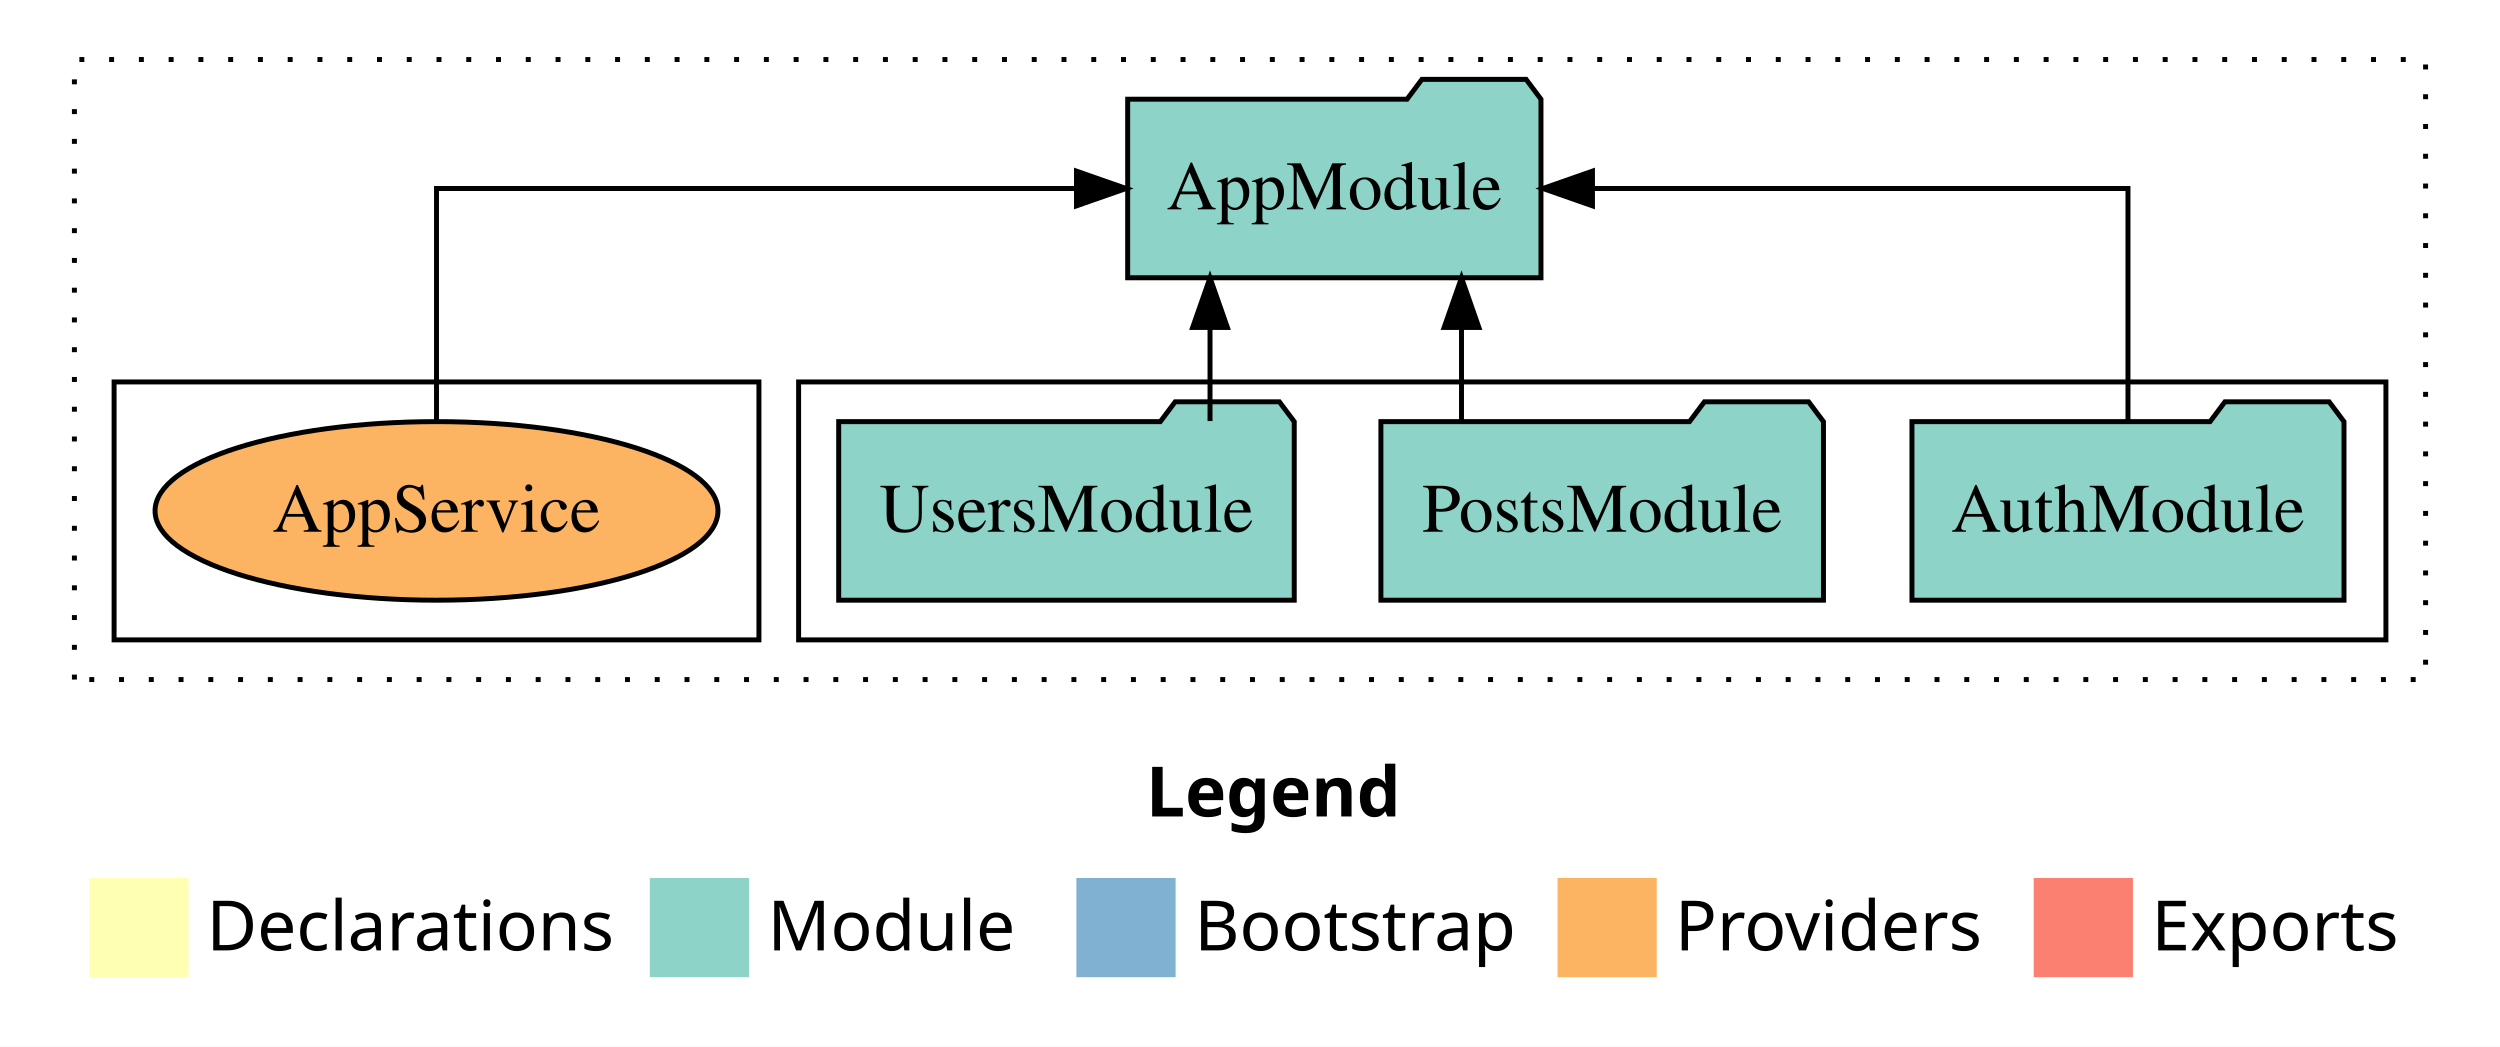
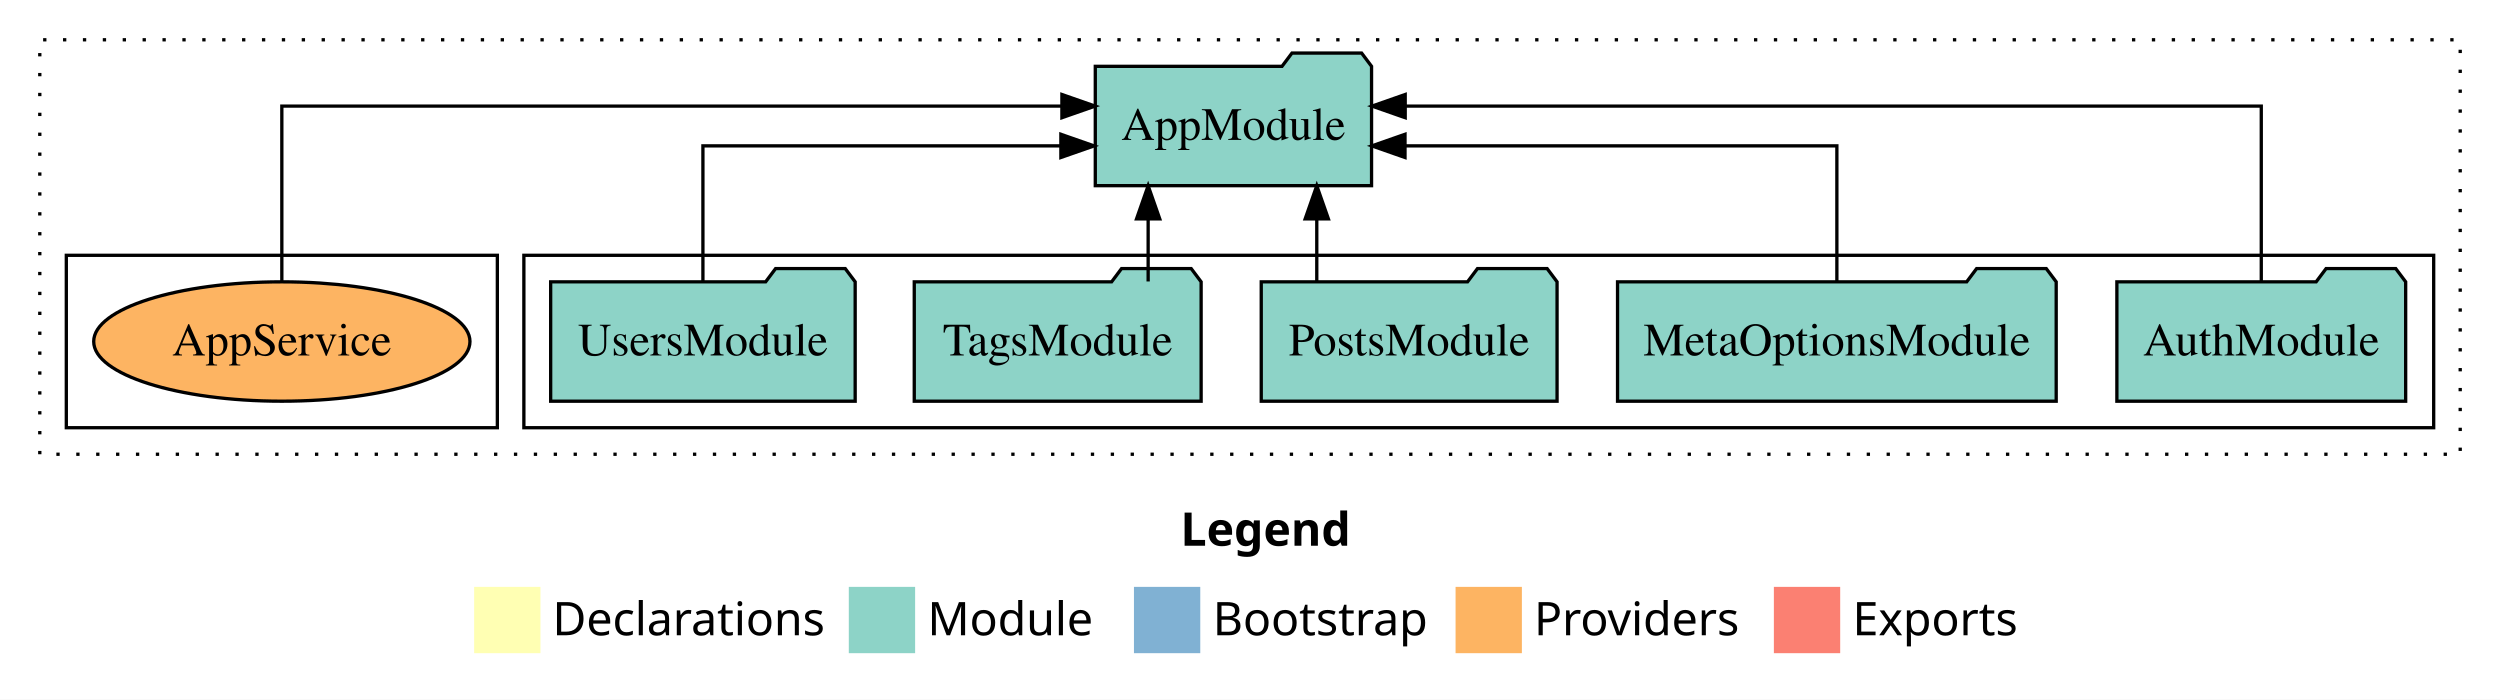
- <svg xmlns="http://www.w3.org/2000/svg" width="504pt" height="211pt" viewBox="0.00 0.00 504.00 211.00">
+ <svg xmlns="http://www.w3.org/2000/svg" width="754pt" height="211pt" viewBox="0.00 0.00 754.00 211.00">
  <g id="graph0" class="graph" transform="scale(1 1) rotate(0) translate(4 207)">
-     <polygon fill="white" stroke="transparent" points="-4,4 -4,-207 500,-207 500,4 -4,4" />
-     <text text-anchor="start" x="227.01" y="-42.4" font-family="Times-12" font-weight="bold" font-size="14.00">Legend</text>
-     <polygon fill="#ffffb3" stroke="transparent" points="14,-10 14,-30 34,-30 34,-10 14,-10" />
-     <text text-anchor="start" x="37.63" y="-15.4" font-family="Times-12" font-size="14.00">  Declarations</text>
-     <polygon fill="#8dd3c7" stroke="transparent" points="127,-10 127,-30 147,-30 147,-10 127,-10" />
-     <text text-anchor="start" x="150.73" y="-15.4" font-family="Times-12" font-size="14.00">  Module</text>
-     <polygon fill="#80b1d3" stroke="transparent" points="213,-10 213,-30 233,-30 233,-10 213,-10" />
-     <text text-anchor="start" x="236.78" y="-15.4" font-family="Times-12" font-size="14.00">  Bootstrap</text>
-     <polygon fill="#fdb462" stroke="transparent" points="310,-10 310,-30 330,-30 330,-10 310,-10" />
-     <text text-anchor="start" x="333.67" y="-15.4" font-family="Times-12" font-size="14.00">  Providers</text>
-     <polygon fill="#fb8072" stroke="transparent" points="406,-10 406,-30 426,-30 426,-10 406,-10" />
-     <text text-anchor="start" x="429.73" y="-15.4" font-family="Times-12" font-size="14.00">  Exports</text>
+     <polygon fill="white" stroke="transparent" points="-4,4 -4,-207 750,-207 750,4 -4,4" />
+     <text text-anchor="start" x="352.01" y="-42.4" font-family="Times-12" font-weight="bold" font-size="14.00">Legend</text>
+     <polygon fill="#ffffb3" stroke="transparent" points="139,-10 139,-30 159,-30 159,-10 139,-10" />
+     <text text-anchor="start" x="162.63" y="-15.4" font-family="Times-12" font-size="14.00">  Declarations</text>
+     <polygon fill="#8dd3c7" stroke="transparent" points="252,-10 252,-30 272,-30 272,-10 252,-10" />
+     <text text-anchor="start" x="275.73" y="-15.4" font-family="Times-12" font-size="14.00">  Module</text>
+     <polygon fill="#80b1d3" stroke="transparent" points="338,-10 338,-30 358,-30 358,-10 338,-10" />
+     <text text-anchor="start" x="361.78" y="-15.4" font-family="Times-12" font-size="14.00">  Bootstrap</text>
+     <polygon fill="#fdb462" stroke="transparent" points="435,-10 435,-30 455,-30 455,-10 435,-10" />
+     <text text-anchor="start" x="458.67" y="-15.4" font-family="Times-12" font-size="14.00">  Providers</text>
+     <polygon fill="#fb8072" stroke="transparent" points="531,-10 531,-30 551,-30 551,-10 531,-10" />
+     <text text-anchor="start" x="554.73" y="-15.4" font-family="Times-12" font-size="14.00">  Exports</text>
    <g id="clust1" class="cluster">
-       <polygon fill="none" stroke="black" stroke-dasharray="1,5" points="11,-70 11,-195 485,-195 485,-70 11,-70" />
+       <polygon fill="none" stroke="black" stroke-dasharray="1,5" points="8,-70 8,-195 738,-195 738,-70 8,-70" />
    </g>
    <g id="clust3" class="cluster">
-       <polygon fill="none" stroke="black" points="157,-78 157,-130 477,-130 477,-78 157,-78" />
+       <polygon fill="none" stroke="black" points="154,-78 154,-130 730,-130 730,-78 154,-78" />
    </g>
    <g id="clust6" class="cluster">
-       <polygon fill="none" stroke="black" points="19,-78 19,-130 149,-130 149,-78 19,-78" />
+       <polygon fill="none" stroke="black" points="16,-78 16,-130 146,-130 146,-78 16,-78" />
    </g>
    <g id="node1" class="node">
-       <polygon fill="#8dd3c7" stroke="black" points="468.55,-122 465.55,-126 444.55,-126 441.55,-122 381.45,-122 381.45,-86 468.55,-86 468.55,-122" />
-       <text text-anchor="middle" x="425" y="-99.8" font-family="Times,serif" font-size="14.00">AuthModule</text>
+       <polygon fill="#8dd3c7" stroke="black" points="721.55,-122 718.55,-126 697.55,-126 694.55,-122 634.45,-122 634.45,-86 721.55,-86 721.55,-122" />
+       <text text-anchor="middle" x="678" y="-99.8" font-family="Times,serif" font-size="14.00">AuthModule</text>
+     </g>
+     <g id="node6" class="node">
+       <polygon fill="#8dd3c7" stroke="black" points="409.66,-187 406.66,-191 385.66,-191 382.66,-187 326.34,-187 326.34,-151 409.66,-151 409.66,-187" />
+       <text text-anchor="middle" x="368" y="-164.8" font-family="Times,serif" font-size="14.00">AppModule</text>
+     </g>
+     <g id="edge1" class="edge">
+       <path fill="none" stroke="black" d="M678,-122.28C678,-143.32 678,-175 678,-175 678,-175 419.81,-175 419.81,-175" />
+       <polygon fill="black" stroke="black" points="419.81,-171.5 409.81,-175 419.81,-178.5 419.81,-171.5" />
+     </g>
+     <g id="node2" class="node">
+       <polygon fill="#8dd3c7" stroke="black" points="616.15,-122 613.15,-126 592.15,-126 589.15,-122 483.85,-122 483.85,-86 616.15,-86 616.15,-122" />
+       <text text-anchor="middle" x="550" y="-99.8" font-family="Times,serif" font-size="14.00">MetaOptionsModule</text>
+     </g>
+     <g id="edge2" class="edge">
+       <path fill="none" stroke="black" d="M550,-122.02C550,-139.37 550,-163 550,-163 550,-163 419.75,-163 419.75,-163" />
+       <polygon fill="black" stroke="black" points="419.75,-159.5 409.75,-163 419.75,-166.5 419.75,-159.5" />
+     </g>
+     <g id="node3" class="node">
+       <polygon fill="#8dd3c7" stroke="black" points="465.61,-122 462.61,-126 441.61,-126 438.61,-122 376.39,-122 376.39,-86 465.61,-86 465.61,-122" />
+       <text text-anchor="middle" x="421" y="-99.8" font-family="Times,serif" font-size="14.00">PostsModule</text>
+     </g>
+     <g id="edge3" class="edge">
+       <path fill="none" stroke="black" d="M393.14,-122.11C393.14,-122.11 393.14,-140.99 393.14,-140.99" />
+       <polygon fill="black" stroke="black" points="389.64,-140.99 393.14,-150.99 396.64,-140.99 389.64,-140.99" />
    </g>
    <g id="node4" class="node">
-       <polygon fill="#8dd3c7" stroke="black" points="306.66,-187 303.66,-191 282.66,-191 279.66,-187 223.34,-187 223.34,-151 306.66,-151 306.66,-187" />
-       <text text-anchor="middle" x="265" y="-164.8" font-family="Times,serif" font-size="14.00">AppModule</text>
+       <polygon fill="#8dd3c7" stroke="black" points="358.26,-122 355.26,-126 334.26,-126 331.26,-122 271.74,-122 271.74,-86 358.26,-86 358.26,-122" />
+       <text text-anchor="middle" x="315" y="-99.8" font-family="Times,serif" font-size="14.00">TagsModule</text>
    </g>
-     <g id="edge1" class="edge">
-       <path fill="none" stroke="black" d="M425,-122.11C425,-141.34 425,-169 425,-169 425,-169 317.04,-169 317.04,-169" />
-       <polygon fill="black" stroke="black" points="317.04,-165.5 307.04,-169 317.04,-172.5 317.04,-165.5" />
-     </g>
-     <g id="node2" class="node">
-       <polygon fill="#8dd3c7" stroke="black" points="363.61,-122 360.61,-126 339.61,-126 336.61,-122 274.39,-122 274.39,-86 363.61,-86 363.61,-122" />
-       <text text-anchor="middle" x="319" y="-99.8" font-family="Times,serif" font-size="14.00">PostsModule</text>
-     </g>
-     <g id="edge2" class="edge">
-       <path fill="none" stroke="black" d="M290.64,-122.11C290.64,-122.11 290.64,-140.99 290.64,-140.99" />
-       <polygon fill="black" stroke="black" points="287.14,-140.99 290.64,-150.99 294.14,-140.99 287.14,-140.99" />
-     </g>
-     <g id="node3" class="node">
-       <polygon fill="#8dd3c7" stroke="black" points="256.92,-122 253.92,-126 232.92,-126 229.92,-122 165.08,-122 165.08,-86 256.92,-86 256.92,-122" />
-       <text text-anchor="middle" x="211" y="-99.8" font-family="Times,serif" font-size="14.00">UsersModule</text>
-     </g>
-     <g id="edge3" class="edge">
-       <path fill="none" stroke="black" d="M239.94,-122.11C239.94,-122.11 239.94,-140.99 239.94,-140.99" />
-       <polygon fill="black" stroke="black" points="236.44,-140.99 239.94,-150.99 243.44,-140.99 236.44,-140.99" />
+     <g id="edge4" class="edge">
+       <path fill="none" stroke="black" d="M342.28,-122.11C342.28,-122.11 342.28,-140.99 342.28,-140.99" />
+       <polygon fill="black" stroke="black" points="338.78,-140.99 342.28,-150.99 345.78,-140.99 338.78,-140.99" />
    </g>
    <g id="node5" class="node">
-       <ellipse fill="#fdb462" stroke="black" cx="84" cy="-104" rx="56.74" ry="18" />
-       <text text-anchor="middle" x="84" y="-99.8" font-family="Times,serif" font-size="14.00">AppService</text>
+       <polygon fill="#8dd3c7" stroke="black" points="253.92,-122 250.92,-126 229.92,-126 226.92,-122 162.08,-122 162.08,-86 253.92,-86 253.92,-122" />
+       <text text-anchor="middle" x="208" y="-99.8" font-family="Times,serif" font-size="14.00">UsersModule</text>
    </g>
-     <g id="edge4" class="edge">
-       <path fill="none" stroke="black" d="M84,-122.11C84,-141.34 84,-169 84,-169 84,-169 213.02,-169 213.02,-169" />
-       <polygon fill="black" stroke="black" points="213.02,-172.5 223.02,-169 213.02,-165.5 213.02,-172.5" />
+     <g id="edge5" class="edge">
+       <path fill="none" stroke="black" d="M208,-122.02C208,-139.37 208,-163 208,-163 208,-163 315.96,-163 315.96,-163" />
+       <polygon fill="black" stroke="black" points="315.96,-166.5 325.96,-163 315.96,-159.5 315.96,-166.5" />
+     </g>
+     <g id="node7" class="node">
+       <ellipse fill="#fdb462" stroke="black" cx="81" cy="-104" rx="56.74" ry="18" />
+       <text text-anchor="middle" x="81" y="-99.8" font-family="Times,serif" font-size="14.00">AppService</text>
+     </g>
+     <g id="edge6" class="edge">
+       <path fill="none" stroke="black" d="M81,-122.28C81,-143.32 81,-175 81,-175 81,-175 316.27,-175 316.27,-175" />
+       <polygon fill="black" stroke="black" points="316.27,-178.5 326.27,-175 316.27,-171.5 316.27,-178.5" />
    </g>
  </g>
</svg>
